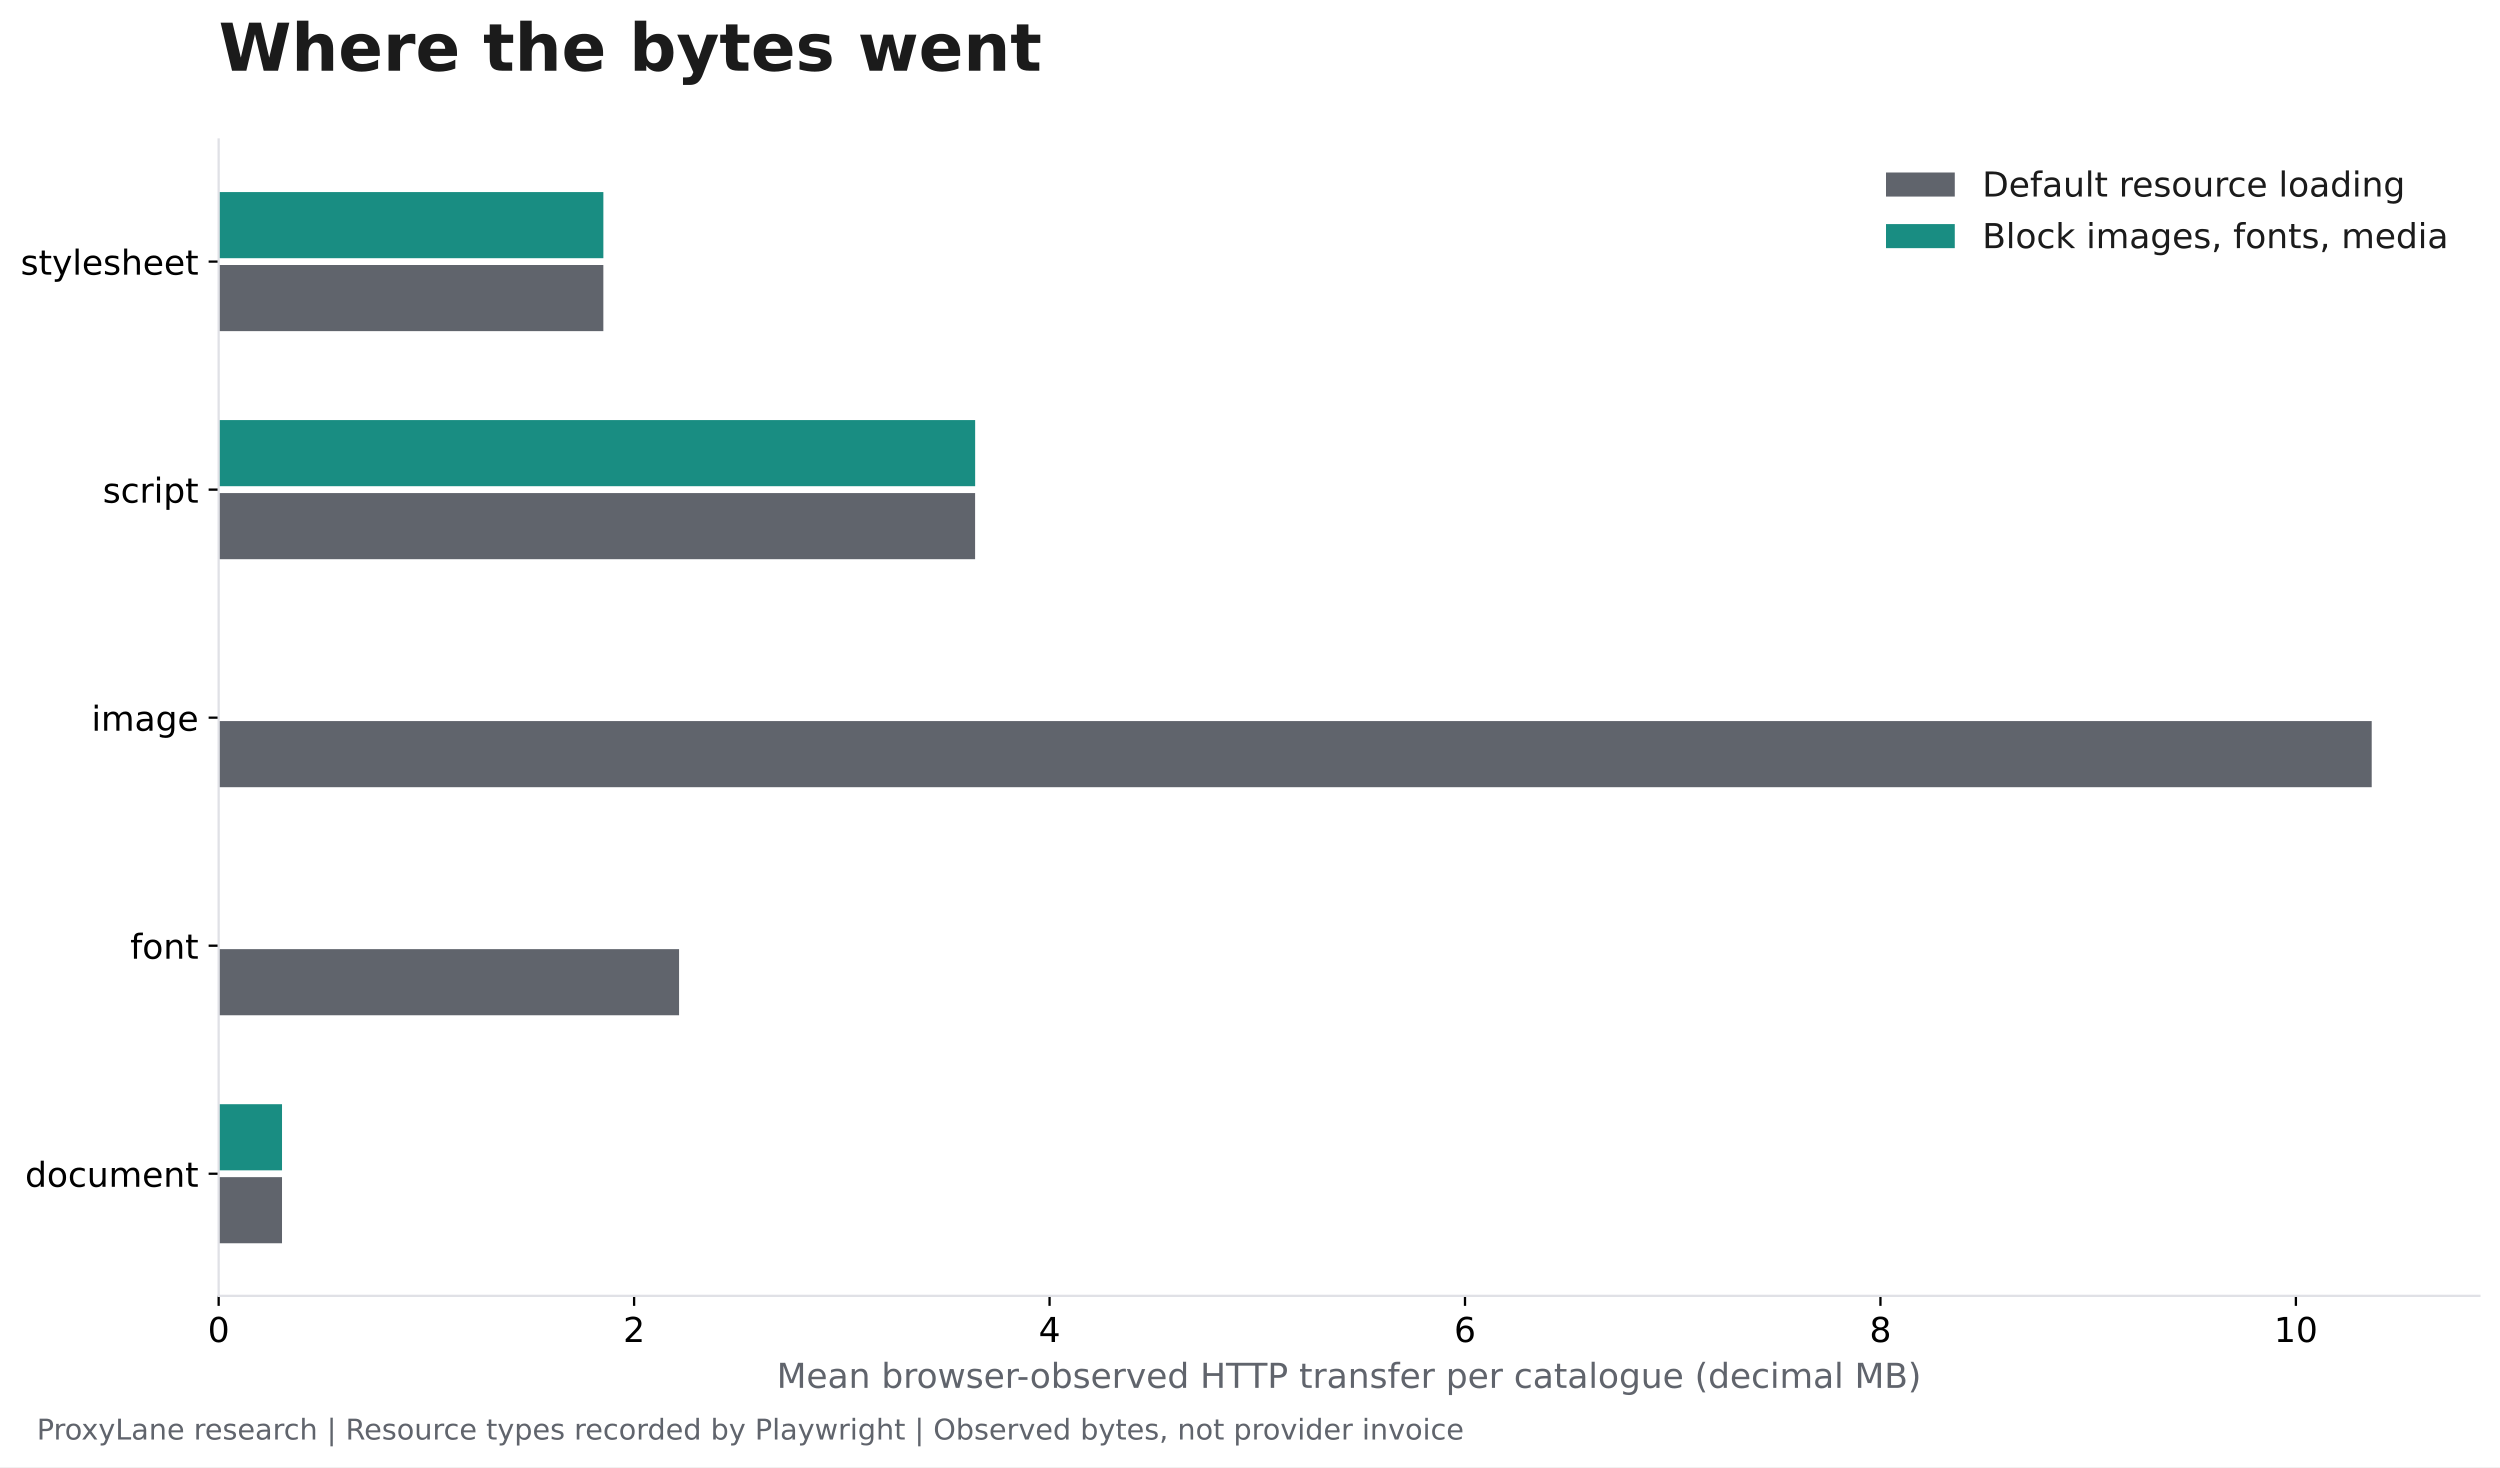
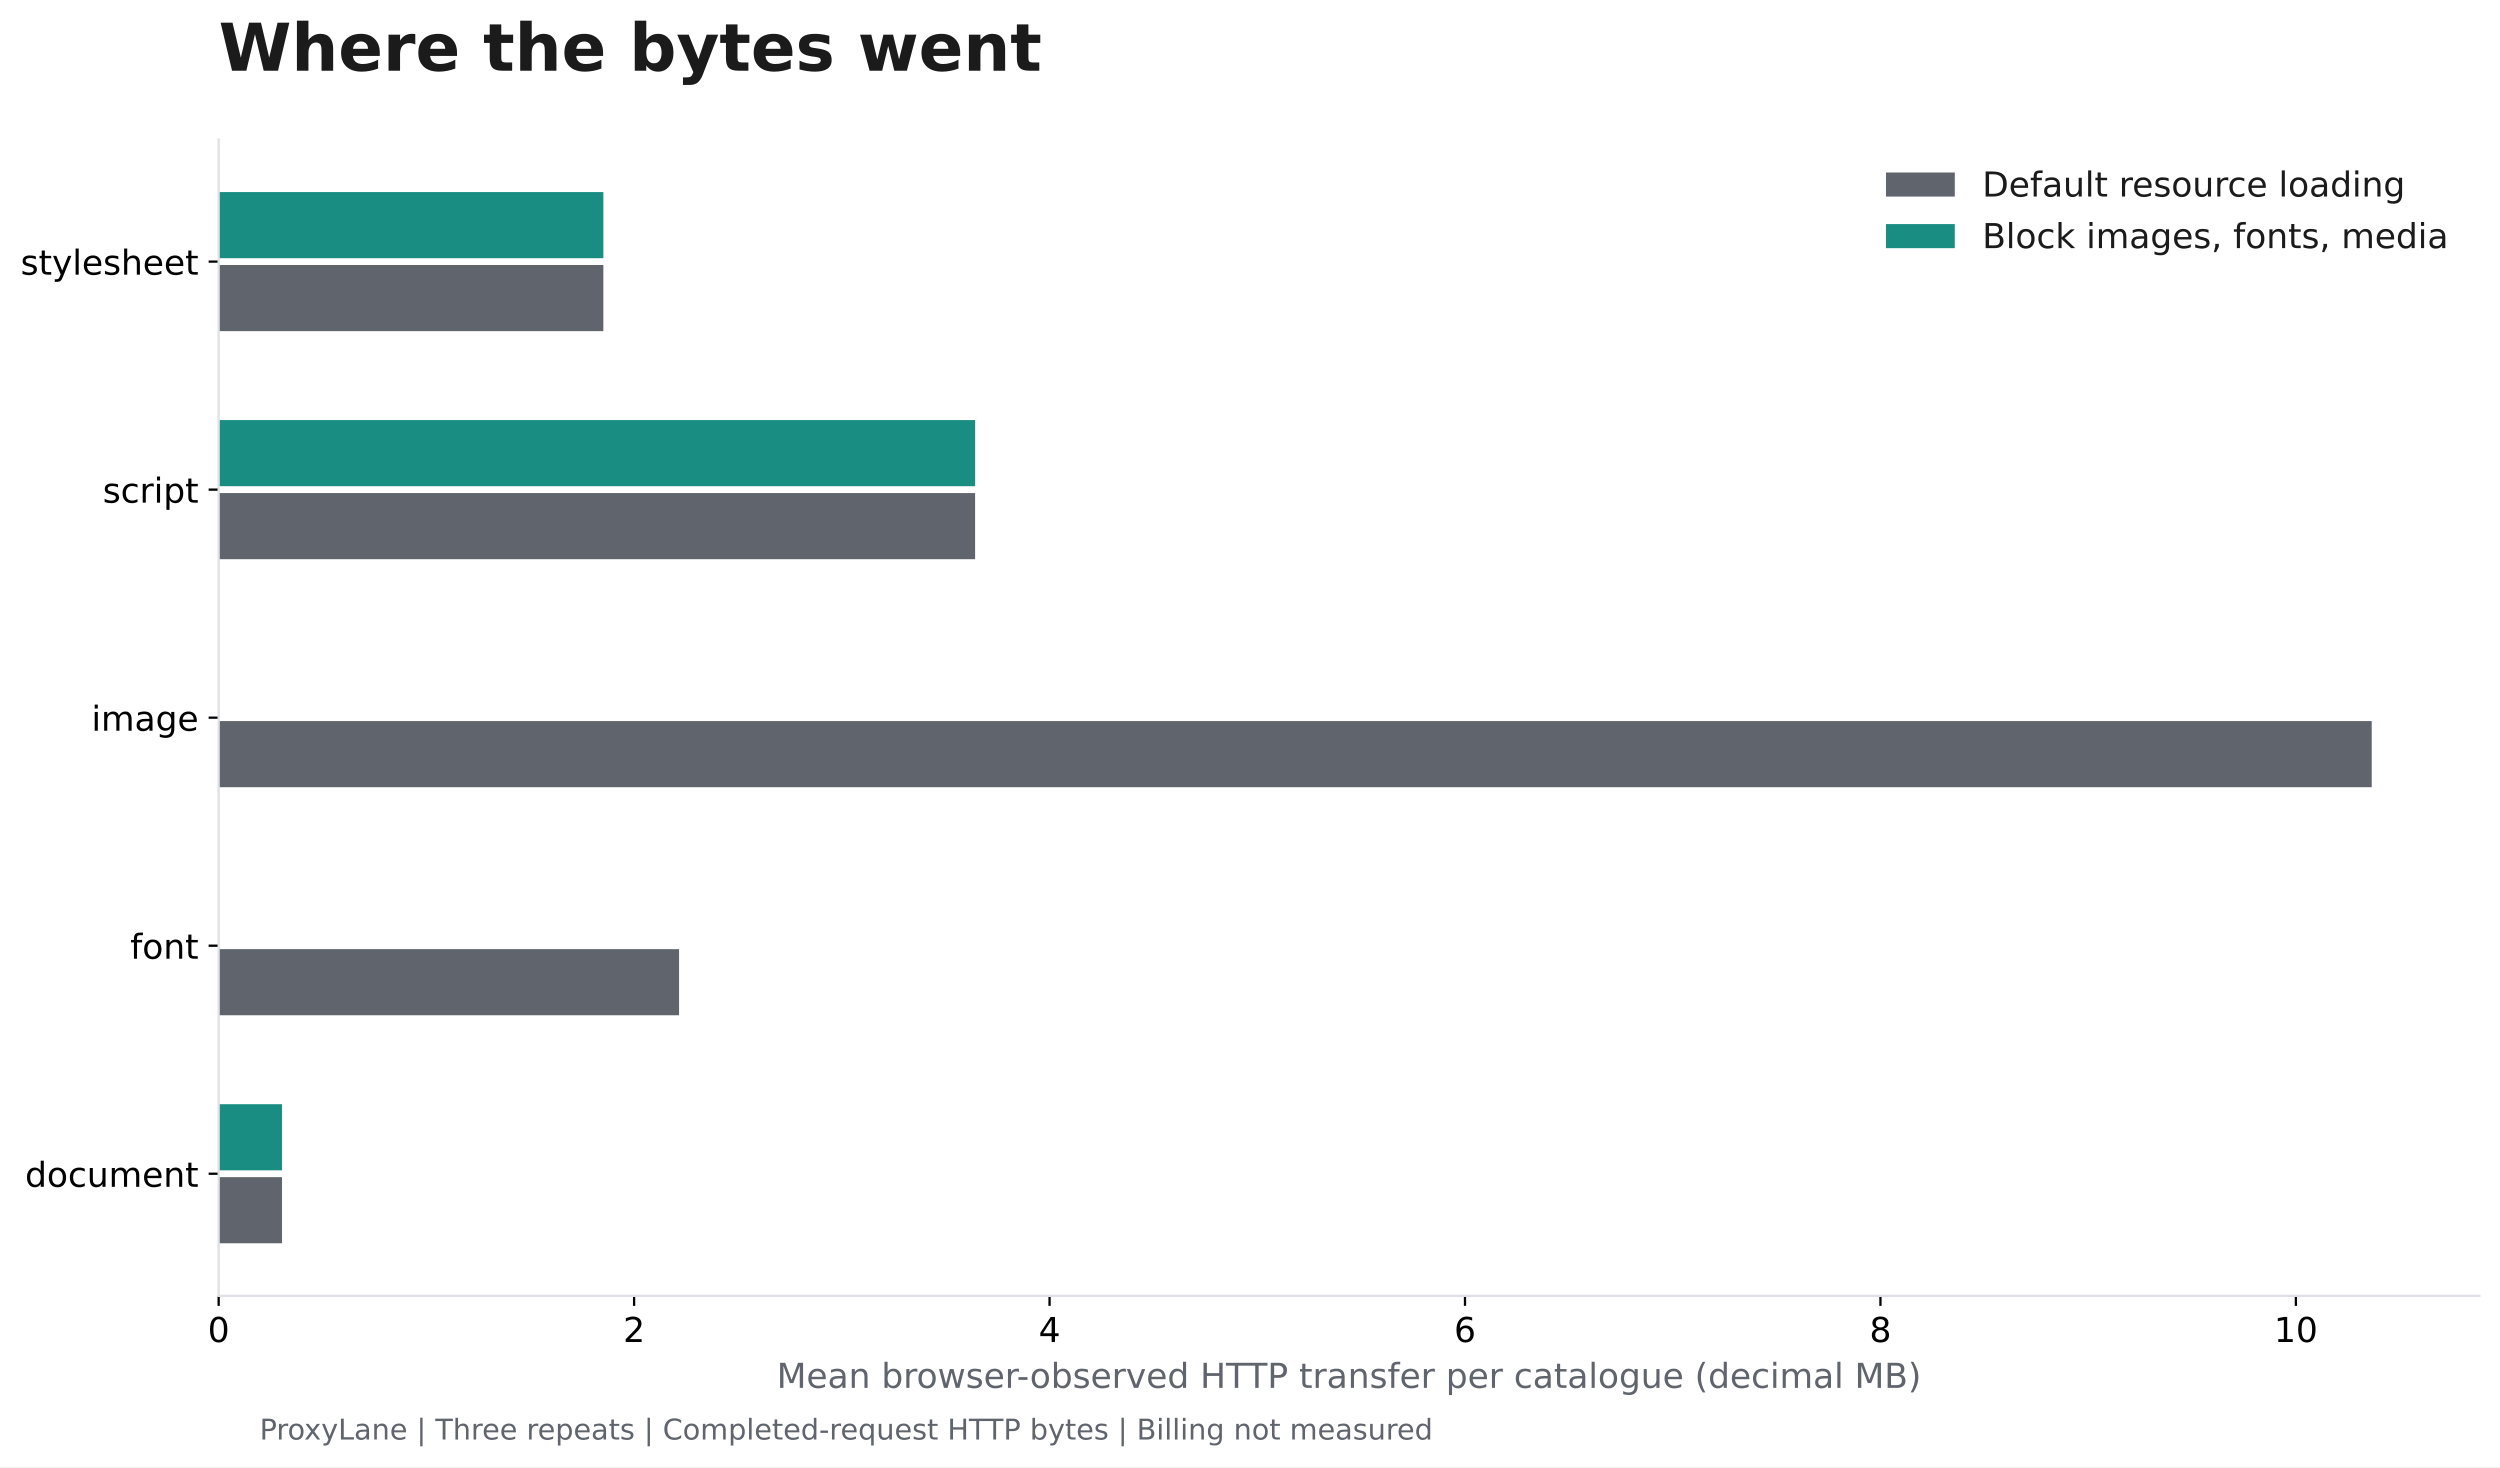
<svg xmlns="http://www.w3.org/2000/svg" xmlns:xlink="http://www.w3.org/1999/xlink" width="872.4pt" height="511.952pt" viewBox="0 0 872.4 511.952" version="1.1">
  <defs>
    <style type="text/css">*{stroke-linejoin: round; stroke-linecap: butt}</style>
  </defs>
  <g id="figure_1">
    <g id="patch_1">
      <path d="M 0 511.952  L 872.4 511.952  L 872.4 -0  L 0 -0  z " style="fill: #ffffff" />
    </g>
    <g id="axes_1">
      <g id="patch_2">
        <path d="M 76.304 452.199  L 865.2 452.199  L 865.2 48.676  L 76.304 48.676  z " style="fill: #ffffff" />
      </g>
      <g id="patch_3">
-         <path d="M 76.304 433.857  L 98.411 433.857  L 98.411 410.78  L 76.304 410.78  z " clip-path="url(#p6934c27796)" style="fill: #60646c" />
+         <path d="M 76.304 433.857  L 98.411 433.857  L 98.411 410.78  L 76.304 410.78  z " clip-path="url(#p2d08dc264d)" style="fill: #60646c" />
      </g>
      <g id="patch_4">
-         <path d="M 76.304 354.282  L 236.967 354.282  L 236.967 331.206  L 76.304 331.206  z " clip-path="url(#p6934c27796)" style="fill: #60646c" />
+         <path d="M 76.304 354.282  L 236.967 354.282  L 236.967 331.206  L 76.304 331.206  z " clip-path="url(#p2d08dc264d)" style="fill: #60646c" />
      </g>
      <g id="patch_5">
-         <path d="M 76.304 274.708  L 827.633 274.708  L 827.633 251.631  L 76.304 251.631  z " clip-path="url(#p6934c27796)" style="fill: #60646c" />
+         <path d="M 76.304 274.708  L 827.633 274.708  L 827.633 251.631  L 76.304 251.631  z " clip-path="url(#p2d08dc264d)" style="fill: #60646c" />
      </g>
      <g id="patch_6">
-         <path d="M 76.304 195.133  L 340.271 195.133  L 340.271 172.057  L 76.304 172.057  z " clip-path="url(#p6934c27796)" style="fill: #60646c" />
+         <path d="M 76.304 195.133  L 340.271 195.133  L 340.271 172.057  L 76.304 172.057  z " clip-path="url(#p2d08dc264d)" style="fill: #60646c" />
      </g>
      <g id="patch_7">
-         <path d="M 76.304 115.559  L 210.544 115.559  L 210.544 92.482  L 76.304 92.482  z " clip-path="url(#p6934c27796)" style="fill: #60646c" />
+         <path d="M 76.304 115.559  L 210.544 115.559  L 210.544 92.482  L 76.304 92.482  z " clip-path="url(#p2d08dc264d)" style="fill: #60646c" />
      </g>
      <g id="patch_8">
-         <path d="M 76.304 408.393  L 98.413 408.393  L 98.413 385.316  L 76.304 385.316  z " clip-path="url(#p6934c27796)" style="fill: #198d82" />
+         <path d="M 76.304 408.393  L 98.413 408.393  L 98.413 385.316  L 76.304 385.316  z " clip-path="url(#p2d08dc264d)" style="fill: #198d82" />
      </g>
      <g id="patch_9">
-         <path d="M 76.304 328.818  L 76.304 328.818  L 76.304 305.742  L 76.304 305.742  z " clip-path="url(#p6934c27796)" style="fill: #198d82" />
+         <path d="M 76.304 328.818  L 76.304 328.818  L 76.304 305.742  L 76.304 305.742  z " clip-path="url(#p2d08dc264d)" style="fill: #198d82" />
      </g>
      <g id="patch_10">
-         <path d="M 76.304 249.244  L 76.304 249.244  L 76.304 226.167  L 76.304 226.167  z " clip-path="url(#p6934c27796)" style="fill: #198d82" />
+         <path d="M 76.304 249.244  L 76.304 249.244  L 76.304 226.167  L 76.304 226.167  z " clip-path="url(#p2d08dc264d)" style="fill: #198d82" />
      </g>
      <g id="patch_11">
-         <path d="M 76.304 169.669  L 340.289 169.669  L 340.289 146.593  L 76.304 146.593  z " clip-path="url(#p6934c27796)" style="fill: #198d82" />
+         <path d="M 76.304 169.669  L 340.289 169.669  L 340.289 146.593  L 76.304 146.593  z " clip-path="url(#p2d08dc264d)" style="fill: #198d82" />
      </g>
      <g id="patch_12">
-         <path d="M 76.304 90.095  L 210.55 90.095  L 210.55 67.018  L 76.304 67.018  z " clip-path="url(#p6934c27796)" style="fill: #198d82" />
+         <path d="M 76.304 90.095  L 210.55 90.095  L 210.55 67.018  L 76.304 67.018  z " clip-path="url(#p2d08dc264d)" style="fill: #198d82" />
      </g>
      <g id="matplotlib.axis_1">
        <g id="xtick_1">
          <g id="line2d_1">
            <defs>
-               <path id="mfd24359bd4" d="M 0 0  L 0 3.5  " style="stroke: #000000; stroke-width: 0.8" />
+               <path id="m4a9bda9433" d="M 0 0  L 0 3.5  " style="stroke: #000000; stroke-width: 0.8" />
            </defs>
            <g>
-               <use xlink:href="#mfd24359bd4" x="76.304" y="452.199" style="stroke: #000000; stroke-width: 0.8" />
+               <use xlink:href="#m4a9bda9433" x="76.304" y="452.199" style="stroke: #000000; stroke-width: 0.8" />
            </g>
          </g>
          <g id="text_1">
            <text style="font-size: 12px; font-family: 'DejaVu Sans'; text-anchor: middle" x="76.304" y="468.316" transform="rotate(-0 76.30375 468.3158)">0</text>
          </g>
        </g>
        <g id="xtick_2">
          <g id="line2d_2">
            <g>
-               <use xlink:href="#mfd24359bd4" x="221.278" y="452.199" style="stroke: #000000; stroke-width: 0.8" />
+               <use xlink:href="#m4a9bda9433" x="221.278" y="452.199" style="stroke: #000000; stroke-width: 0.8" />
            </g>
          </g>
          <g id="text_2">
            <text style="font-size: 12px; font-family: 'DejaVu Sans'; text-anchor: middle" x="221.278" y="468.316" transform="rotate(-0 221.2782 468.3158)">2</text>
          </g>
        </g>
        <g id="xtick_3">
          <g id="line2d_3">
            <g>
-               <use xlink:href="#mfd24359bd4" x="366.253" y="452.199" style="stroke: #000000; stroke-width: 0.8" />
+               <use xlink:href="#m4a9bda9433" x="366.253" y="452.199" style="stroke: #000000; stroke-width: 0.8" />
            </g>
          </g>
          <g id="text_3">
            <text style="font-size: 12px; font-family: 'DejaVu Sans'; text-anchor: middle" x="366.253" y="468.316" transform="rotate(-0 366.2526 468.3158)">4</text>
          </g>
        </g>
        <g id="xtick_4">
          <g id="line2d_4">
            <g>
-               <use xlink:href="#mfd24359bd4" x="511.227" y="452.199" style="stroke: #000000; stroke-width: 0.8" />
+               <use xlink:href="#m4a9bda9433" x="511.227" y="452.199" style="stroke: #000000; stroke-width: 0.8" />
            </g>
          </g>
          <g id="text_4">
            <text style="font-size: 12px; font-family: 'DejaVu Sans'; text-anchor: middle" x="511.227" y="468.316" transform="rotate(-0 511.2271 468.3158)">6</text>
          </g>
        </g>
        <g id="xtick_5">
          <g id="line2d_5">
            <g>
-               <use xlink:href="#mfd24359bd4" x="656.202" y="452.199" style="stroke: #000000; stroke-width: 0.8" />
+               <use xlink:href="#m4a9bda9433" x="656.202" y="452.199" style="stroke: #000000; stroke-width: 0.8" />
            </g>
          </g>
          <g id="text_5">
            <text style="font-size: 12px; font-family: 'DejaVu Sans'; text-anchor: middle" x="656.202" y="468.316" transform="rotate(-0 656.2015 468.3158)">8</text>
          </g>
        </g>
        <g id="xtick_6">
          <g id="line2d_6">
            <g>
-               <use xlink:href="#mfd24359bd4" x="801.176" y="452.199" style="stroke: #000000; stroke-width: 0.8" />
+               <use xlink:href="#m4a9bda9433" x="801.176" y="452.199" style="stroke: #000000; stroke-width: 0.8" />
            </g>
          </g>
          <g id="text_6">
            <text style="font-size: 12px; font-family: 'DejaVu Sans'; text-anchor: middle" x="801.176" y="468.316" transform="rotate(-0 801.1759 468.3158)">10</text>
          </g>
        </g>
        <g id="text_7">
          <text style="font-size: 12px; font-family: 'DejaVu Sans'; text-anchor: middle; fill: #60646c" x="470.752" y="484.317" transform="rotate(-0 470.7516 484.3167)">Mean browser-observed HTTP transfer per catalogue (decimal MB)</text>
        </g>
      </g>
      <g id="matplotlib.axis_2">
        <g id="ytick_1">
          <g id="line2d_7">
            <defs>
-               <path id="meb5647521f" d="M 0 0  L -3.5 0  " style="stroke: #000000; stroke-width: 0.8" />
+               <path id="m2a58c2ab5e" d="M 0 0  L -3.5 0  " style="stroke: #000000; stroke-width: 0.8" />
            </defs>
            <g>
-               <use xlink:href="#meb5647521f" x="76.304" y="409.586" style="stroke: #000000; stroke-width: 0.8" />
+               <use xlink:href="#m2a58c2ab5e" x="76.304" y="409.586" style="stroke: #000000; stroke-width: 0.8" />
            </g>
          </g>
          <g id="text_8">
            <text style="font-size: 12px; font-family: 'DejaVu Sans'; text-anchor: end" x="69.304" y="414.146" transform="rotate(-0 69.30375 414.1455)">document</text>
          </g>
        </g>
        <g id="ytick_2">
          <g id="line2d_8">
            <g>
-               <use xlink:href="#meb5647521f" x="76.304" y="330.012" style="stroke: #000000; stroke-width: 0.8" />
+               <use xlink:href="#m2a58c2ab5e" x="76.304" y="330.012" style="stroke: #000000; stroke-width: 0.8" />
            </g>
          </g>
          <g id="text_9">
            <text style="font-size: 12px; font-family: 'DejaVu Sans'; text-anchor: end" x="69.304" y="334.571" transform="rotate(-0 69.30375 334.571)">font</text>
          </g>
        </g>
        <g id="ytick_3">
          <g id="line2d_9">
            <g>
-               <use xlink:href="#meb5647521f" x="76.304" y="250.437" style="stroke: #000000; stroke-width: 0.8" />
+               <use xlink:href="#m2a58c2ab5e" x="76.304" y="250.437" style="stroke: #000000; stroke-width: 0.8" />
            </g>
          </g>
          <g id="text_10">
            <text style="font-size: 12px; font-family: 'DejaVu Sans'; text-anchor: end" x="69.304" y="254.997" transform="rotate(-0 69.30375 254.9966)">image</text>
          </g>
        </g>
        <g id="ytick_4">
          <g id="line2d_10">
            <g>
-               <use xlink:href="#meb5647521f" x="76.304" y="170.863" style="stroke: #000000; stroke-width: 0.8" />
+               <use xlink:href="#m2a58c2ab5e" x="76.304" y="170.863" style="stroke: #000000; stroke-width: 0.8" />
            </g>
          </g>
          <g id="text_11">
            <text style="font-size: 12px; font-family: 'DejaVu Sans'; text-anchor: end" x="69.304" y="175.422" transform="rotate(-0 69.30375 175.4221)">script</text>
          </g>
        </g>
        <g id="ytick_5">
          <g id="line2d_11">
            <g>
-               <use xlink:href="#meb5647521f" x="76.304" y="91.289" style="stroke: #000000; stroke-width: 0.8" />
+               <use xlink:href="#m2a58c2ab5e" x="76.304" y="91.289" style="stroke: #000000; stroke-width: 0.8" />
            </g>
          </g>
          <g id="text_12">
            <text style="font-size: 12px; font-family: 'DejaVu Sans'; text-anchor: end" x="69.304" y="95.848" transform="rotate(-0 69.30375 95.8476)">stylesheet</text>
          </g>
        </g>
      </g>
      <g id="patch_13">
        <path d="M 76.304 452.199  L 76.304 48.676  " style="fill: none; stroke: #e0e1e6; stroke-width: 0.8; stroke-linejoin: miter; stroke-linecap: square" />
      </g>
      <g id="patch_14">
        <path d="M 76.304 452.199  L 865.2 452.199  " style="fill: none; stroke: #e0e1e6; stroke-width: 0.8; stroke-linejoin: miter; stroke-linecap: square" />
      </g>
      <g id="text_13">
        <text style="font-weight: 700; font-size: 23px; font-family: 'DejaVu Sans'; text-anchor: start; fill: #1b1b1b" x="76.304" y="24.676" transform="rotate(-0 76.30375 24.67641)">Where the bytes went</text>
      </g>
      <g id="legend_1">
        <g id="patch_15">
          <path d="M 658.14 68.595  L 682.14 68.595  L 682.14 60.195  L 658.14 60.195  z " style="fill: #60646c" />
        </g>
        <g id="text_14">
          <text style="font-size: 12px; font-family: 'DejaVu Sans'; text-anchor: start; fill: #1b1b1b" x="691.74" y="68.595" transform="rotate(-0 691.7395 68.59453)">Default resource loading</text>
        </g>
        <g id="patch_16">
          <path d="M 658.14 86.595  L 682.14 86.595  L 682.14 78.195  L 658.14 78.195  z " style="fill: #198d82" />
        </g>
        <g id="text_15">
          <text style="font-size: 12px; font-family: 'DejaVu Sans'; text-anchor: start; fill: #1b1b1b" x="691.74" y="86.595" transform="rotate(-0 691.7395 86.59547)">Block images, fonts, media</text>
        </g>
      </g>
    </g>
    <g id="text_16">
-       <text style="font-size: 10px; font-family: 'DejaVu Sans'; text-anchor: start; fill: #60646c" x="12.84" y="502.35" transform="rotate(-0 12.83976 502.3498)">ProxyLane research | Resource types recorded by Playwright | Observed bytes, not provider invoice</text>
+       <text style="font-size: 10px; font-family: 'DejaVu Sans'; text-anchor: start; fill: #60646c" x="90.6" y="502.35" transform="rotate(-0 90.59976 502.3498)">ProxyLane | Three repeats | Completed-request HTTP bytes | Billing not measured</text>
    </g>
  </g>
  <defs>
-     <clipPath id="p6934c27796">
+     <clipPath id="p2d08dc264d">
      <rect x="76.304" y="48.676" width="788.896" height="403.522" />
    </clipPath>
  </defs>
</svg>
